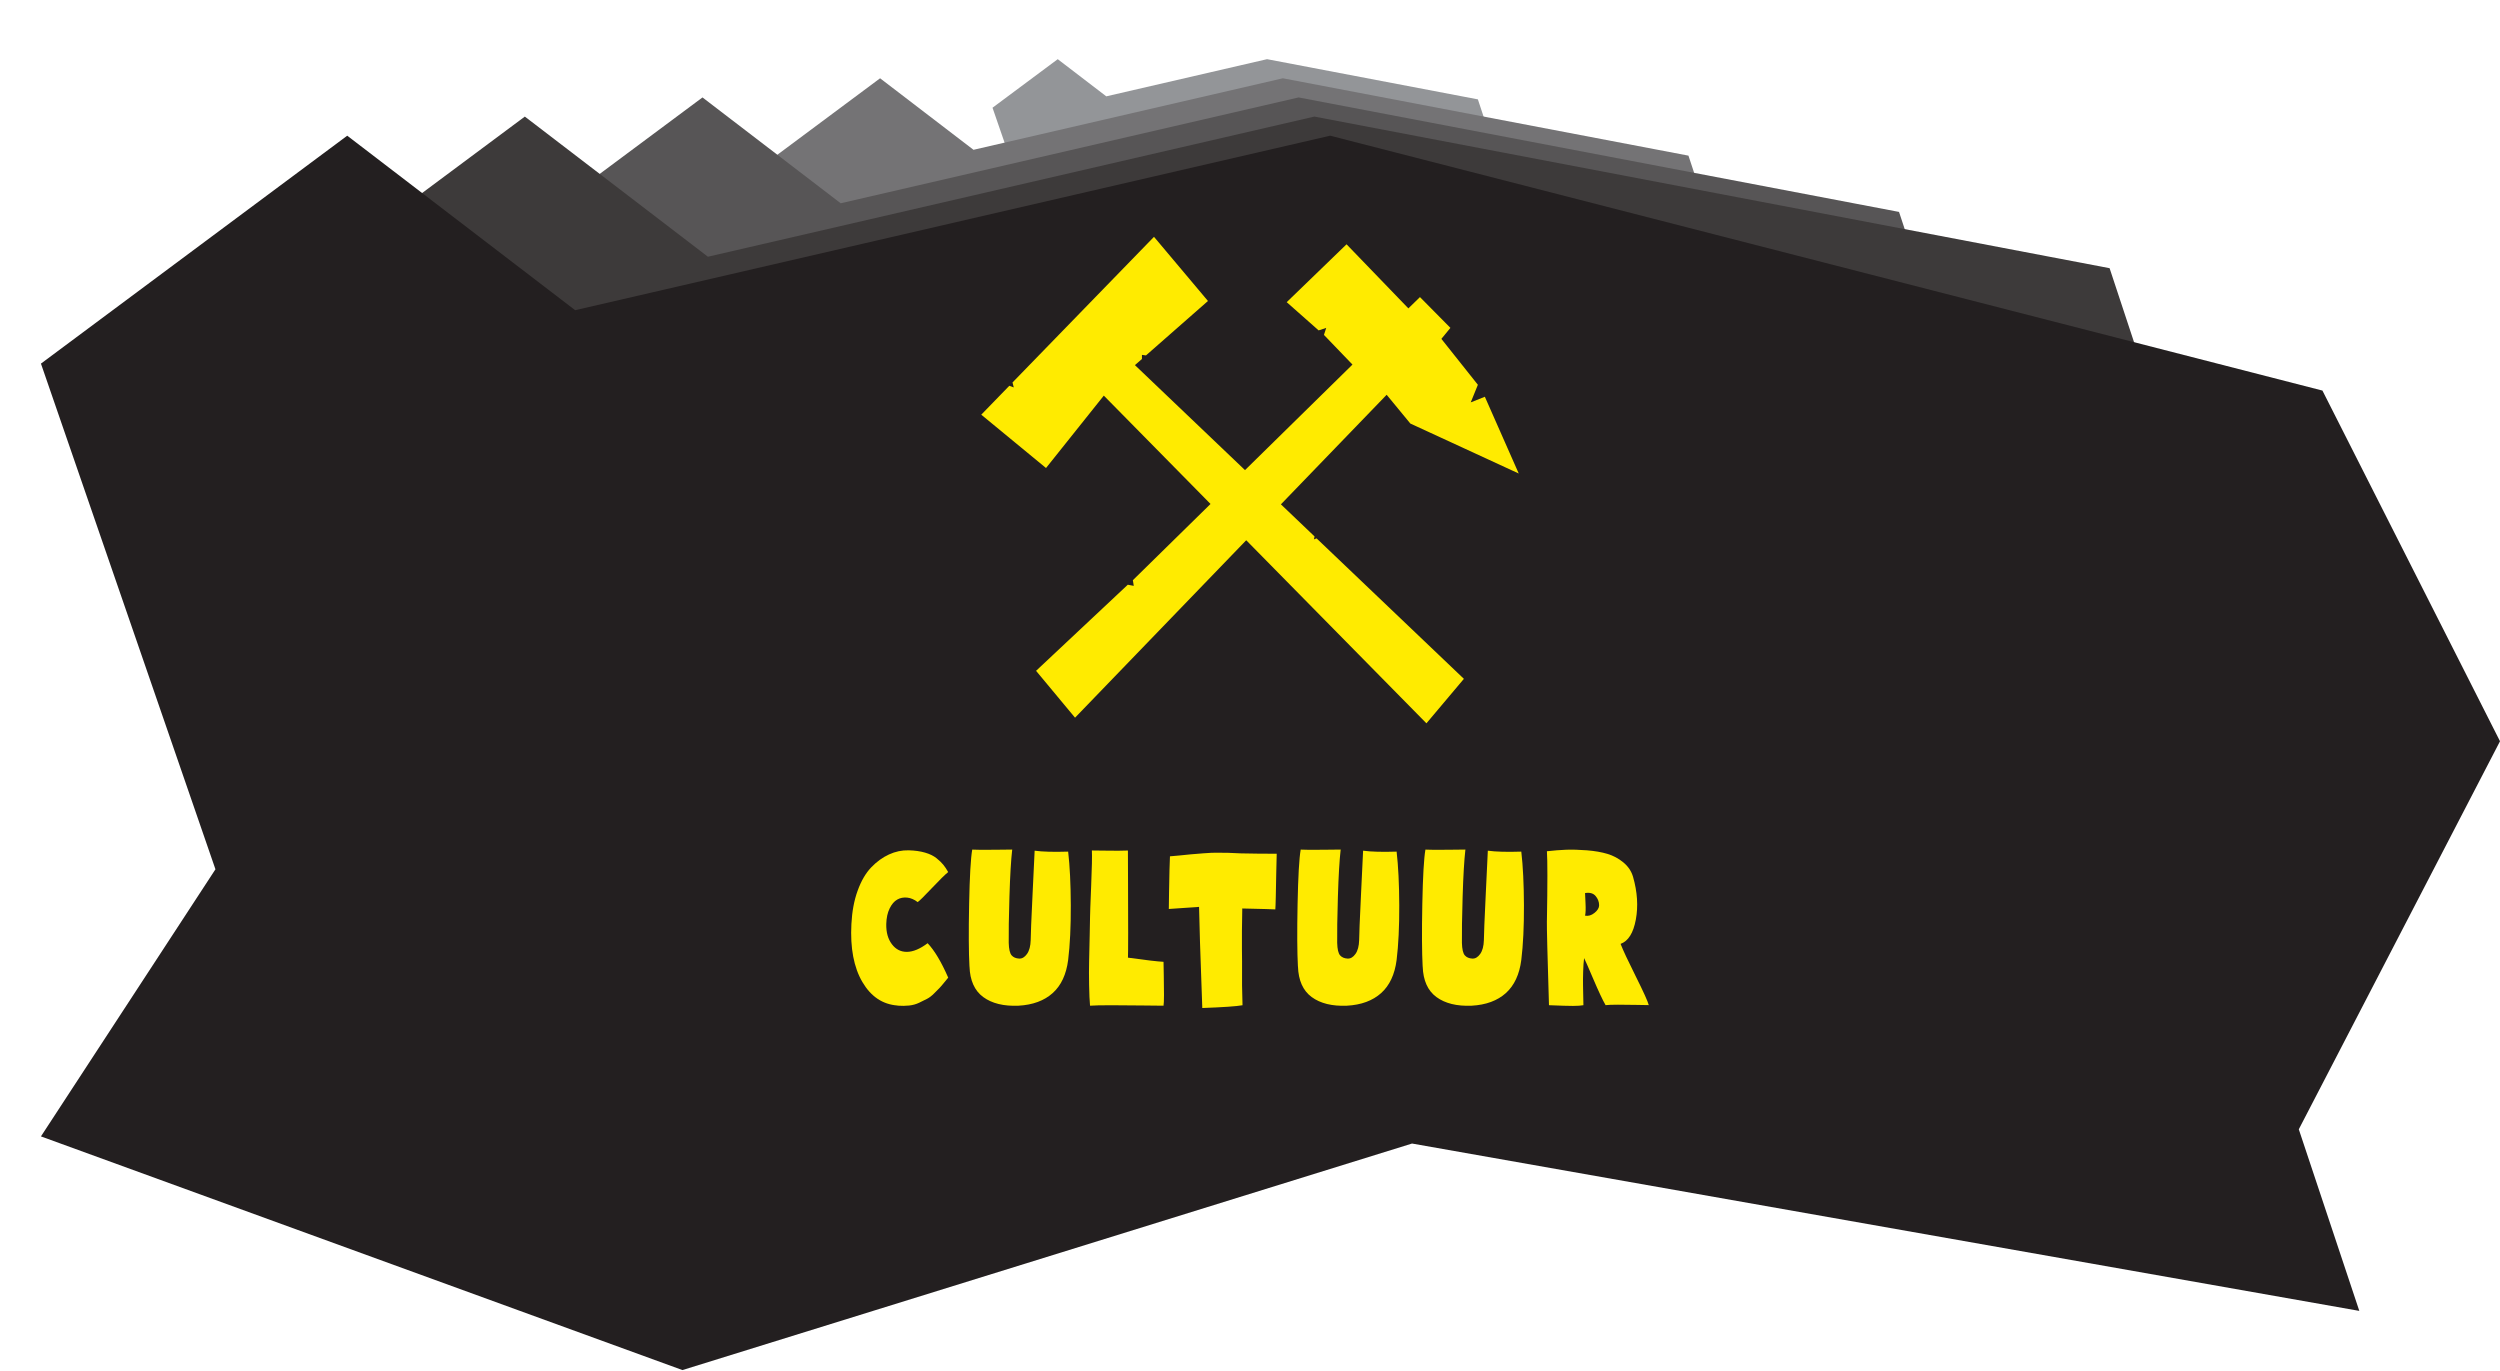
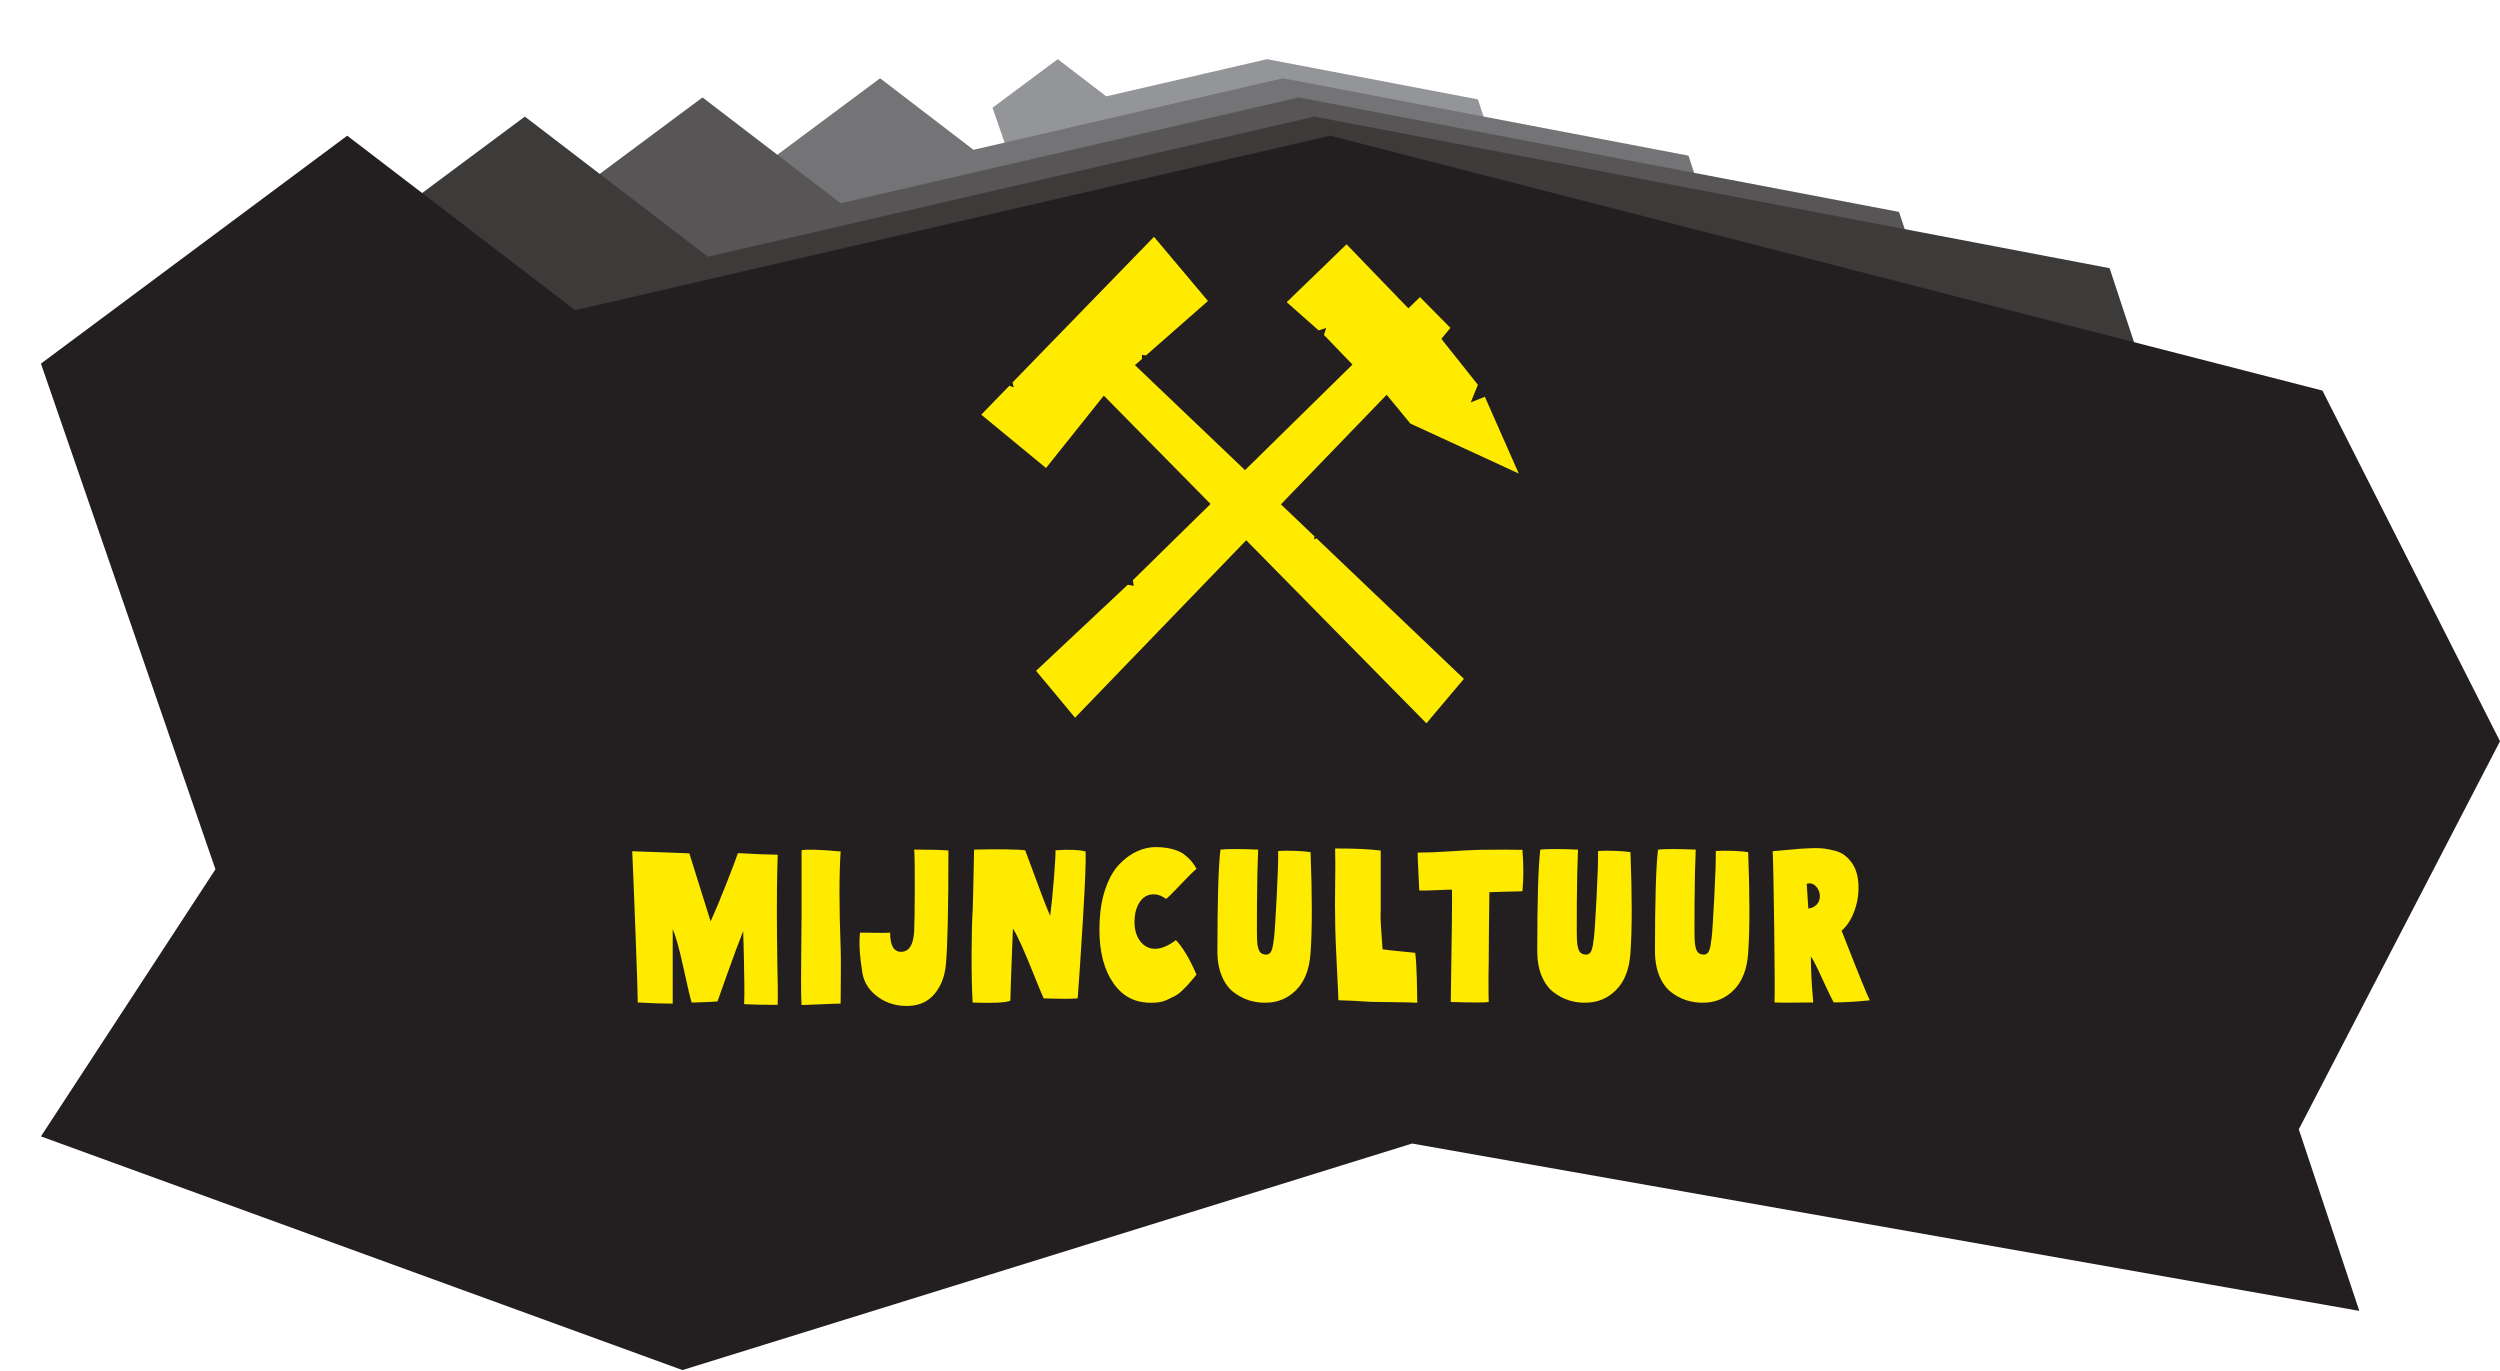
<svg xmlns="http://www.w3.org/2000/svg" id="Layer_1" version="1.1" viewBox="0 0 595.28 326.23">
  <defs>
    <style>
      .st0 {
        fill: #ffeb00;
      }

      .st1 {
        fill: #747375;
      }

      .st2 {
        fill: #575556;
      }

      .st3 {
        fill: #3d3a3a;
      }

      .st4 {
        fill: #231f20;
      }

      .st5 {
-         isolation: isolate;
-       }
- 
-       .st6 {
        fill: #939598;
      }
    </style>
  </defs>
  <g>
-     <polygon class="st6" points="263.42 22.94 301.7 14.09 351.9 23.66 358.95 44.97 350.82 64.47 353.89 73.68 305.85 65.19 268.65 73.68 236.33 64.83 245.18 51.29 236.33 25.65 251.86 14.09 263.42 22.94" />
+     <polygon class="st5" points="263.42 22.94 301.7 14.09 351.9 23.66 358.95 44.97 350.82 64.47 353.89 73.68 305.85 65.19 268.65 73.68 236.33 64.83 245.18 51.29 236.33 25.65 251.86 14.09 263.42 22.94" />
    <polygon class="st1" points="231.8 35.67 305.46 18.64 402.04 37.06 415.59 78.05 399.96 115.58 405.86 133.3 313.45 116.97 241.87 133.3 179.68 116.27 196.71 90.22 179.68 40.88 209.56 18.64 231.8 35.67" />
    <polygon class="st2" points="200.18 48.4 309.21 23.2 452.18 50.46 472.24 111.14 449.09 166.68 457.84 192.91 321.04 168.74 215.1 192.91 123.04 167.71 148.24 129.14 123.04 56.11 167.27 23.2 200.18 48.4" />
    <polygon class="st3" points="168.56 61.13 312.96 27.76 502.32 63.86 528.88 144.23 498.23 217.79 509.81 252.53 328.63 220.51 188.32 252.53 66.39 219.15 99.77 168.07 66.39 71.35 124.97 27.76 168.56 61.13" />
    <polygon class="st4" points="136.95 73.86 316.72 32.31 553 93 595.28 176.5 547.37 268.9 561.78 312.14 336.22 272.29 162.5 326.23 9.75 270.59 51.3 206.99 9.75 86.58 82.68 32.31 136.95 73.86" />
  </g>
-   <g class="st5">
-     <g class="st5">
-       <g class="st5">
-         <path class="st0" d="M213.73,239.43c-3.56-.26-6.35-2.13-8.39-5.61-2.04-3.48-2.91-8.08-2.61-13.8.15-2.97.64-5.62,1.49-7.95.84-2.33,1.92-4.17,3.22-5.53,1.3-1.36,2.71-2.38,4.23-3.08,1.52-.7,3.09-1.03,4.7-.99,1.47.04,2.77.22,3.9.55,1.14.33,2.05.78,2.75,1.35.7.57,1.24,1.09,1.62,1.57.39.48.76,1.04,1.13,1.71-.73.59-2.03,1.86-3.88,3.82-1.85,1.96-2.98,3.07-3.38,3.33-.81-.62-1.64-.98-2.5-1.07-.86-.09-1.65.06-2.37.47-.71.4-1.32,1.11-1.81,2.12-.5,1.01-.76,2.25-.8,3.71-.04,1.98.41,3.58,1.35,4.81.93,1.23,2.14,1.83,3.6,1.81,1.47-.02,3.1-.71,4.9-2.06,1.61,1.69,3.25,4.42,4.9,8.2-.04.04-.33.39-.88,1.07-.55.68-.94,1.14-1.18,1.38-.24.24-.66.66-1.26,1.27s-1.17,1.04-1.71,1.32c-.53.28-1.16.59-1.9.94-.73.35-1.53.57-2.39.66-.86.09-1.77.1-2.72.03Z" />
-         <path class="st0" d="M230.84,230.13c-.18-3.3-.21-8.25-.08-14.85.13-6.6.38-10.93.74-12.98.92.04,2,.05,3.25.05s2.52,0,3.82-.03c1.3-.02,2.12-.03,2.45-.03-.29,2.53-.51,6.27-.66,11.22-.15,4.95-.2,8.62-.17,11,.04,1.5.27,2.49.69,2.97.42.48,1.02.73,1.79.77.7.04,1.32-.33,1.87-1.1.55-.77.84-1.87.88-3.3,0-1.17.15-4.78.44-10.81.29-6.03.46-9.52.5-10.48,1.91.26,4.56.33,7.98.22.4,3.45.61,7.71.63,12.79.02,5.08-.19,9.41-.63,13.01-.44,3.45-1.67,6.08-3.69,7.89-2.02,1.81-4.73,2.81-8.14,3-3.52.15-6.32-.54-8.39-2.06-2.07-1.52-3.16-3.95-3.27-7.29Z" />
-         <path class="st0" d="M259.55,218.47c0-.7.09-3.21.27-7.54.18-4.33.24-7.13.17-8.42.37,0,1.23,0,2.58.03,1.36.02,2.58.03,3.66.03s1.86-.02,2.34-.05c0,.88,0,3.54.03,7.97.02,4.44.03,8.32.03,11.66s-.02,5.3-.05,5.88c4.25.59,7.08.92,8.47.99,0,.44.02,1.54.06,3.3.04,1.76.05,3.3.05,4.62s-.04,2.16-.11,2.53c-.4,0-1.99-.02-4.76-.05-2.77-.04-5.35-.06-7.76-.06s-4.06.04-4.98.11c-.11-1.14-.18-2.77-.22-4.89-.04-2.13-.04-4.02,0-5.67.04-1.65.08-3.72.14-6.21.05-2.49.08-3.9.08-4.23Z" />
-         <path class="st0" d="M286.28,240.03c-.48-13.05-.73-21.08-.77-24.09-4.18.29-6.58.46-7.2.5,0-.44.02-1.7.05-3.77.04-2.07.07-3.92.11-5.55.04-1.63.07-2.71.11-3.22.22,0,.94-.06,2.15-.19s2.14-.22,2.78-.28c.64-.05,1.67-.14,3.08-.25,1.41-.11,2.45-.15,3.11-.14s1.6.03,2.81.03c1.69.11,3.95.17,6.79.19,2.84.02,4.41.03,4.7.03-.04.85-.07,2.38-.11,4.59s-.07,4.12-.11,5.69c-.04,1.58-.07,2.57-.11,2.97-.44-.04-3.06-.11-7.87-.22-.04,1.98-.06,3.77-.08,5.36-.02,1.6-.02,3.04,0,4.35.02,1.3.03,2.25.03,2.83-.04,4.25,0,7.75.11,10.5-1.43.26-4.62.48-9.57.66Z" />
-         <path class="st0" d="M309.05,230.13c-.18-3.3-.21-8.25-.08-14.85.13-6.6.38-10.93.74-12.98.92.04,2,.05,3.25.05s2.52,0,3.82-.03c1.3-.02,2.12-.03,2.45-.03-.29,2.53-.51,6.27-.66,11.22-.15,4.95-.2,8.62-.17,11,.04,1.5.27,2.49.69,2.97.42.48,1.02.73,1.79.77.7.04,1.32-.33,1.87-1.1.55-.77.84-1.87.88-3.3,0-1.17.15-4.78.44-10.81.29-6.03.46-9.52.5-10.48,1.91.26,4.57.33,7.98.22.4,3.45.61,7.71.63,12.79.02,5.08-.19,9.41-.63,13.01-.44,3.45-1.67,6.08-3.69,7.89s-4.73,2.81-8.14,3c-3.52.15-6.32-.54-8.39-2.06-2.07-1.52-3.16-3.95-3.27-7.29Z" />
-         <path class="st0" d="M338.75,230.13c-.18-3.3-.21-8.25-.08-14.85.13-6.6.38-10.93.74-12.98.92.04,2,.05,3.25.05s2.52,0,3.82-.03c1.3-.02,2.12-.03,2.45-.03-.29,2.53-.51,6.27-.66,11.22-.15,4.95-.2,8.62-.17,11,.04,1.5.27,2.49.69,2.97.42.48,1.02.73,1.79.77.7.04,1.32-.33,1.87-1.1s.84-1.87.88-3.3c0-1.17.15-4.78.44-10.81.29-6.03.46-9.52.5-10.48,1.91.26,4.56.33,7.97.22.4,3.45.61,7.71.63,12.79.02,5.08-.19,9.41-.63,13.01-.44,3.45-1.67,6.08-3.68,7.89-2.02,1.81-4.73,2.81-8.14,3-3.52.15-6.32-.54-8.39-2.06s-3.16-3.95-3.27-7.29Z" />
-         <path class="st0" d="M368.34,219.19c.15-8.76.15-14.26,0-16.5,1.61-.18,3.14-.3,4.59-.36,1.45-.05,3.1,0,4.95.14,1.85.15,3.47.43,4.87.85s2.66,1.1,3.79,2.03c1.14.94,1.91,2.08,2.31,3.44,1.03,3.6,1.25,6.99.66,10.18s-1.8,5.12-3.63,5.78c.55,1.43,1.75,4,3.6,7.7,1.85,3.71,2.89,6,3.11,6.88-.26,0-1.19-.02-2.8-.05-1.61-.04-3.13-.05-4.54-.05s-2.39.04-2.94.11c-.7-1.21-1.67-3.28-2.92-6.21-1.25-2.93-1.98-4.6-2.2-5-.11.84-.18,1.91-.22,3.19s-.05,2.42-.03,3.41.04,2,.06,3.03c.02,1.03.03,1.56.03,1.59-.59.11-1.41.17-2.48.17s-2.97-.05-5.72-.17c-.37-11.92-.53-18.62-.5-20.13ZM377.42,212.64c0,.18.04.98.11,2.39.07,1.41.04,2.41-.11,3,.77.15,1.52-.07,2.25-.66.73-.59,1.1-1.19,1.1-1.81,0-.81-.28-1.54-.83-2.2s-1.39-.9-2.53-.71Z" />
-       </g>
-     </g>
+   <polygon class="st0" points="313.49 128.19 348.57 161.64 339.65 172.23 296.74 128.64 255.98 170.89 246.7 159.73 268.54 139.23 269.96 139.5 269.75 138.15 288.24 120 262.83 94.2 249.07 111.44 233.65 98.74 240.33 91.86 241.39 92.25 241.09 91.07 274.78 56.39 287.63 71.67 272.87 84.63 271.91 84.5 271.91 85.48 270.24 86.94 296.45 111.94 322.04 86.81 315.25 79.75 315.79 78.07 313.98 78.67 306.38 71.95 320.63 58.17 335.35 73.43 338.11 70.74 345.36 78.07 343.21 80.69 351.9 91.62 350.2 95.81 353.56 94.47 361.63 112.75 335.82 100.85 330.18 94 305 120.09 313.01 127.73 312.86 128.43 313.49 128.19" />
+   <g>
+     <path class="st0" d="M164.7,238.7c-.29-.84-.94-3.55-1.93-8.12-.99-4.57-1.85-7.68-2.59-9.33v17.73c-2.24,0-5.01-.09-8.32-.28,0-1.69-.19-7.6-.58-17.73-.39-10.13-.63-16.23-.74-18.28.18,0,4.72.17,13.6.5.48,1.58,1.37,4.42,2.67,8.54,1.3,4.11,2.1,6.66,2.4,7.66.99-2.17,2.21-5.08,3.66-8.76,1.45-3.67,2.4-6.17,2.84-7.49,3.78.22,6.94.35,9.47.38-.18,5.21-.24,11.6-.17,19.17,0,1.54.03,3.71.08,6.5.06,2.79.09,4.81.11,6.06.02,1.25,0,2.59-.03,4.02-3.49,0-6.15-.06-7.99-.17.07-1.36.09-3.07.05-5.15-.04-2.07-.06-3.78-.08-5.12-.02-1.34-.06-2.79-.11-4.35-.06-1.56-.08-2.49-.08-2.78-.99,2.5-2.26,5.9-3.8,10.22-1.54,4.31-2.31,6.49-2.31,6.53-.51.07-2.57.17-6.17.28Z" />
+     <path class="st0" d="M190.86,218.49v-16.03c1.25-.26,4.35-.17,9.31.28-.37,5.47-.37,13.18,0,23.13.04,1.1.05,2.58.05,4.43s0,3.72-.03,5.59c-.02,1.87-.03,2.9-.03,3.08-.62,0-2.2.05-4.74.17-2.53.11-4.06.17-4.57.17-.07-1.36-.11-3.31-.11-5.87s.02-5.41.06-8.56c.04-3.16.06-5.29.06-6.39Z" />
+     <path class="st0" d="M205.34,231.65c-.66-4.15-.85-7.34-.55-9.58.59,0,1.44,0,2.56.03,1.12.02,2.06.03,2.84.03s1.36-.02,1.76-.06c0,3.05.86,4.57,2.59,4.57,1.91,0,2.96-1.65,3.14-4.96.07-1.62.12-4.91.14-9.89.02-4.97-.03-8.14-.14-9.5,3.38,0,6.09.07,8.15.22,0,13.84-.2,22.91-.61,27.21-.26,2.75-1.14,5.05-2.64,6.88-1.51,1.84-3.56,2.81-6.17,2.92-2.75.11-5.19-.59-7.3-2.09-2.11-1.51-3.37-3.43-3.77-5.78Z" />
+     <path class="st0" d="M231.61,216.78c.04-.4.15-5.23.33-14.48,2.64-.07,5.13-.09,7.46-.06,2.33.04,3.9.11,4.71.22,3.38,9.22,5.36,14.41,5.95,15.59.29-2.17.59-5.08.88-8.73.29-3.65.42-5.94.39-6.86,3.23-.22,5.62-.13,7.16.28.11,2.06-.09,7.32-.61,15.81-.51,8.48-.94,14.87-1.27,19.17-.88.07-1.86.11-2.95.11s-2.16-.02-3.22-.05c-1.07-.04-1.71-.06-1.93-.06-.44-.95-1.21-2.81-2.31-5.56-1.1-2.75-2.07-5.08-2.92-6.97-.85-1.89-1.54-3.26-2.09-4.1-.07,1.95-.17,4.38-.28,7.3-.11,2.92-.19,5.17-.25,6.75-.06,1.58-.08,2.62-.08,3.14-1.14.48-4.13.62-8.98.44-.18-3.12-.27-6.99-.25-11.59.02-4.61.1-8.05.25-10.33Z" />
+     <path class="st0" d="M272.86,238.7c-3.56-.26-6.36-2.13-8.4-5.62-2.04-3.49-2.91-8.1-2.62-13.82.15-2.97.64-5.63,1.49-7.96.84-2.33,1.92-4.18,3.22-5.53,1.3-1.36,2.72-2.39,4.24-3.08,1.52-.7,3.09-1.03,4.71-.99,1.47.04,2.77.22,3.91.55,1.14.33,2.06.78,2.75,1.35.7.57,1.24,1.09,1.62,1.57.39.48.76,1.05,1.13,1.71-.73.59-2.03,1.86-3.88,3.83-1.85,1.96-2.98,3.08-3.39,3.33-.81-.62-1.64-.98-2.51-1.07-.86-.09-1.65.06-2.37.47-.72.41-1.32,1.11-1.82,2.12s-.76,2.25-.8,3.72c-.04,1.98.41,3.59,1.35,4.82.94,1.23,2.14,1.84,3.61,1.82,1.47-.02,3.1-.71,4.9-2.07,1.62,1.69,3.25,4.42,4.9,8.21-.04.04-.33.39-.88,1.07-.55.68-.95,1.14-1.18,1.38s-.66.66-1.27,1.27c-.61.61-1.18,1.05-1.71,1.32-.53.28-1.17.59-1.9.94-.73.35-1.53.57-2.4.66-.86.09-1.77.1-2.73.03Z" />
+     <path class="st0" d="M289.88,226.37c0-11.93.24-19.95.72-24.07,1.62-.18,4.61-.18,8.98,0-.15,3.23-.24,7.54-.28,12.94-.04,5.4-.02,8.39.05,8.98.07,1.03.26,1.79.55,2.29.29.5.81.76,1.54.8.33,0,.62-.09.85-.28.24-.18.42-.48.55-.88s.22-.77.28-1.1c.06-.33.12-.81.19-1.43.04-.15.05-.24.05-.28.15-1.21.36-4.43.63-9.67.28-5.23.39-8.91.36-11.04,1.1-.07,2.44-.08,4.02-.03,1.58.05,2.81.16,3.69.3.4,10.39.4,18.39,0,24.01-.26,3.82-1.38,6.74-3.36,8.76-1.98,2.02-4.39,3.05-7.21,3.08-1.4.04-2.75-.15-4.05-.55-1.3-.4-2.54-1.05-3.72-1.96-1.18-.9-2.11-2.19-2.81-3.88-.7-1.69-1.05-3.69-1.05-6Z" />
+     <path class="st0" d="M317.91,218.05c-.04-1.58-.04-3.68,0-6.31.04-2.62.05-4.54.05-5.75s-.02-2.53-.05-3.96c4.81,0,8.43.17,10.85.5v14.37c-.07,1.07-.02,2.83.17,5.29.18,2.46.28,3.75.28,3.86.95.15,3.54.42,7.77.83.18,1.36.31,3.39.38,6.08.07,2.7.11,4.64.11,5.81-.99-.07-2.88-.12-5.67-.14-2.79-.02-4.59-.05-5.4-.08-3.38-.22-5.95-.35-7.71-.38-.04-1.32-.13-3.38-.28-6.17-.15-2.79-.27-5.35-.36-7.68-.09-2.33-.14-4.41-.14-6.25Z" />
+     <path class="st0" d="M337.95,212.05c-.04-.77-.11-2.23-.22-4.38-.11-2.15-.17-3.7-.17-4.65,2.09,0,4.63-.1,7.63-.3,2.99-.2,5.24-.32,6.75-.36,4.99-.07,8.52-.07,10.57,0,.29,3.63.29,6.92,0,9.86-.81,0-2.25.04-4.32.11-2.07.07-3.26.11-3.55.11-.04,2.17-.07,5.34-.11,9.53s-.05,6.63-.05,7.32c-.04,1.32-.05,3.02-.05,5.09s.02,3.48.05,4.21c-.77.15-3.78.15-9.03,0,.26-16.41.35-25.33.28-26.77-.4,0-1.63.05-3.69.14-2.06.09-3.41.12-4.08.08Z" />
+     <path class="st0" d="M366.04,226.37c0-11.93.24-19.95.72-24.07,1.62-.18,4.61-.18,8.98,0-.15,3.23-.24,7.54-.28,12.94-.04,5.4-.02,8.39.06,8.98.07,1.03.26,1.79.55,2.29.29.5.81.76,1.54.8.33,0,.61-.09.85-.28.24-.18.42-.48.55-.88.13-.4.22-.77.28-1.1.05-.33.12-.81.19-1.43.04-.15.05-.24.05-.28.15-1.21.36-4.43.63-9.67.28-5.23.39-8.91.36-11.04,1.1-.07,2.44-.08,4.02-.03,1.58.05,2.81.16,3.69.3.4,10.39.4,18.39,0,24.01-.26,3.82-1.38,6.74-3.36,8.76-1.98,2.02-4.39,3.05-7.21,3.08-1.4.04-2.75-.15-4.05-.55-1.3-.4-2.54-1.05-3.72-1.96-1.17-.9-2.11-2.19-2.81-3.88-.7-1.69-1.05-3.69-1.05-6Z" />
+     <path class="st0" d="M394.07,226.37c0-11.93.24-19.95.72-24.07,1.62-.18,4.61-.18,8.98,0-.15,3.23-.24,7.54-.28,12.94-.04,5.4-.02,8.39.06,8.98.07,1.03.26,1.79.55,2.29.29.5.81.76,1.54.8.33,0,.61-.09.85-.28.24-.18.42-.48.55-.88.13-.4.22-.77.28-1.1.05-.33.12-.81.19-1.43.04-.15.05-.24.05-.28.15-1.21.36-4.43.63-9.67.28-5.23.39-8.91.36-11.04,1.1-.07,2.44-.08,4.02-.03,1.58.05,2.81.16,3.69.3.4,10.39.4,18.39,0,24.01-.26,3.82-1.38,6.74-3.36,8.76-1.98,2.02-4.39,3.05-7.21,3.08-1.4.04-2.75-.15-4.05-.55-1.3-.4-2.54-1.05-3.72-1.96-1.17-.9-2.11-2.19-2.81-3.88-.7-1.69-1.05-3.69-1.05-6Z" />
+     <path class="st0" d="M422.54,238.7c.07-1.98.05-7.95-.08-17.9-.13-9.95-.25-15.99-.36-18.12.66-.04,1.73-.13,3.22-.28,1.49-.15,2.57-.25,3.25-.3.68-.05,1.62-.1,2.84-.14,1.21-.04,2.16,0,2.84.08.68.09,1.45.24,2.31.44.86.2,1.61.5,2.23.88.62.39,1.17.87,1.65,1.46,1.17,1.29,1.85,3.04,2.04,5.26.18,2.22-.09,4.41-.83,6.55-.74,2.15-1.78,3.81-3.14,4.98,3.86,9.88,6.09,15.4,6.72,16.58-3.27.33-6.13.5-8.59.5-.51-.88-1.44-2.79-2.78-5.73-1.34-2.94-2.23-4.68-2.67-5.23,0,1.76.05,3.47.14,5.12.09,1.65.18,2.98.28,3.99.09,1.01.14,1.62.14,1.85-.51,0-1.47,0-2.86.03s-2.64.03-3.75.03-1.96-.02-2.59-.05ZM430.2,210.45c.04.48.1,1.44.19,2.89s.16,2.45.19,3c.77-.07,1.42-.38,1.96-.91.53-.53.8-1.24.8-2.12-.04-.92-.37-1.69-.99-2.31-.62-.62-1.34-.81-2.15-.55Z" />
  </g>
-   <polygon class="st0" points="313.49 128.19 348.57 161.64 339.65 172.23 296.74 128.64 255.98 170.89 246.7 159.73 268.54 139.23 269.96 139.5 269.75 138.15 288.24 120 262.83 94.2 249.07 111.44 233.65 98.74 240.33 91.86 241.39 92.25 241.09 91.07 274.78 56.39 287.63 71.67 272.87 84.63 271.91 84.5 271.91 85.48 270.24 86.94 296.45 111.94 322.04 86.81 315.25 79.75 315.79 78.07 313.98 78.67 306.38 71.95 320.63 58.17 335.35 73.43 338.11 70.74 345.36 78.07 343.21 80.69 351.9 91.62 350.2 95.81 353.56 94.47 361.63 112.75 335.82 100.85 330.18 94 305 120.09 313.01 127.73 312.86 128.43 313.49 128.19" />
</svg>
